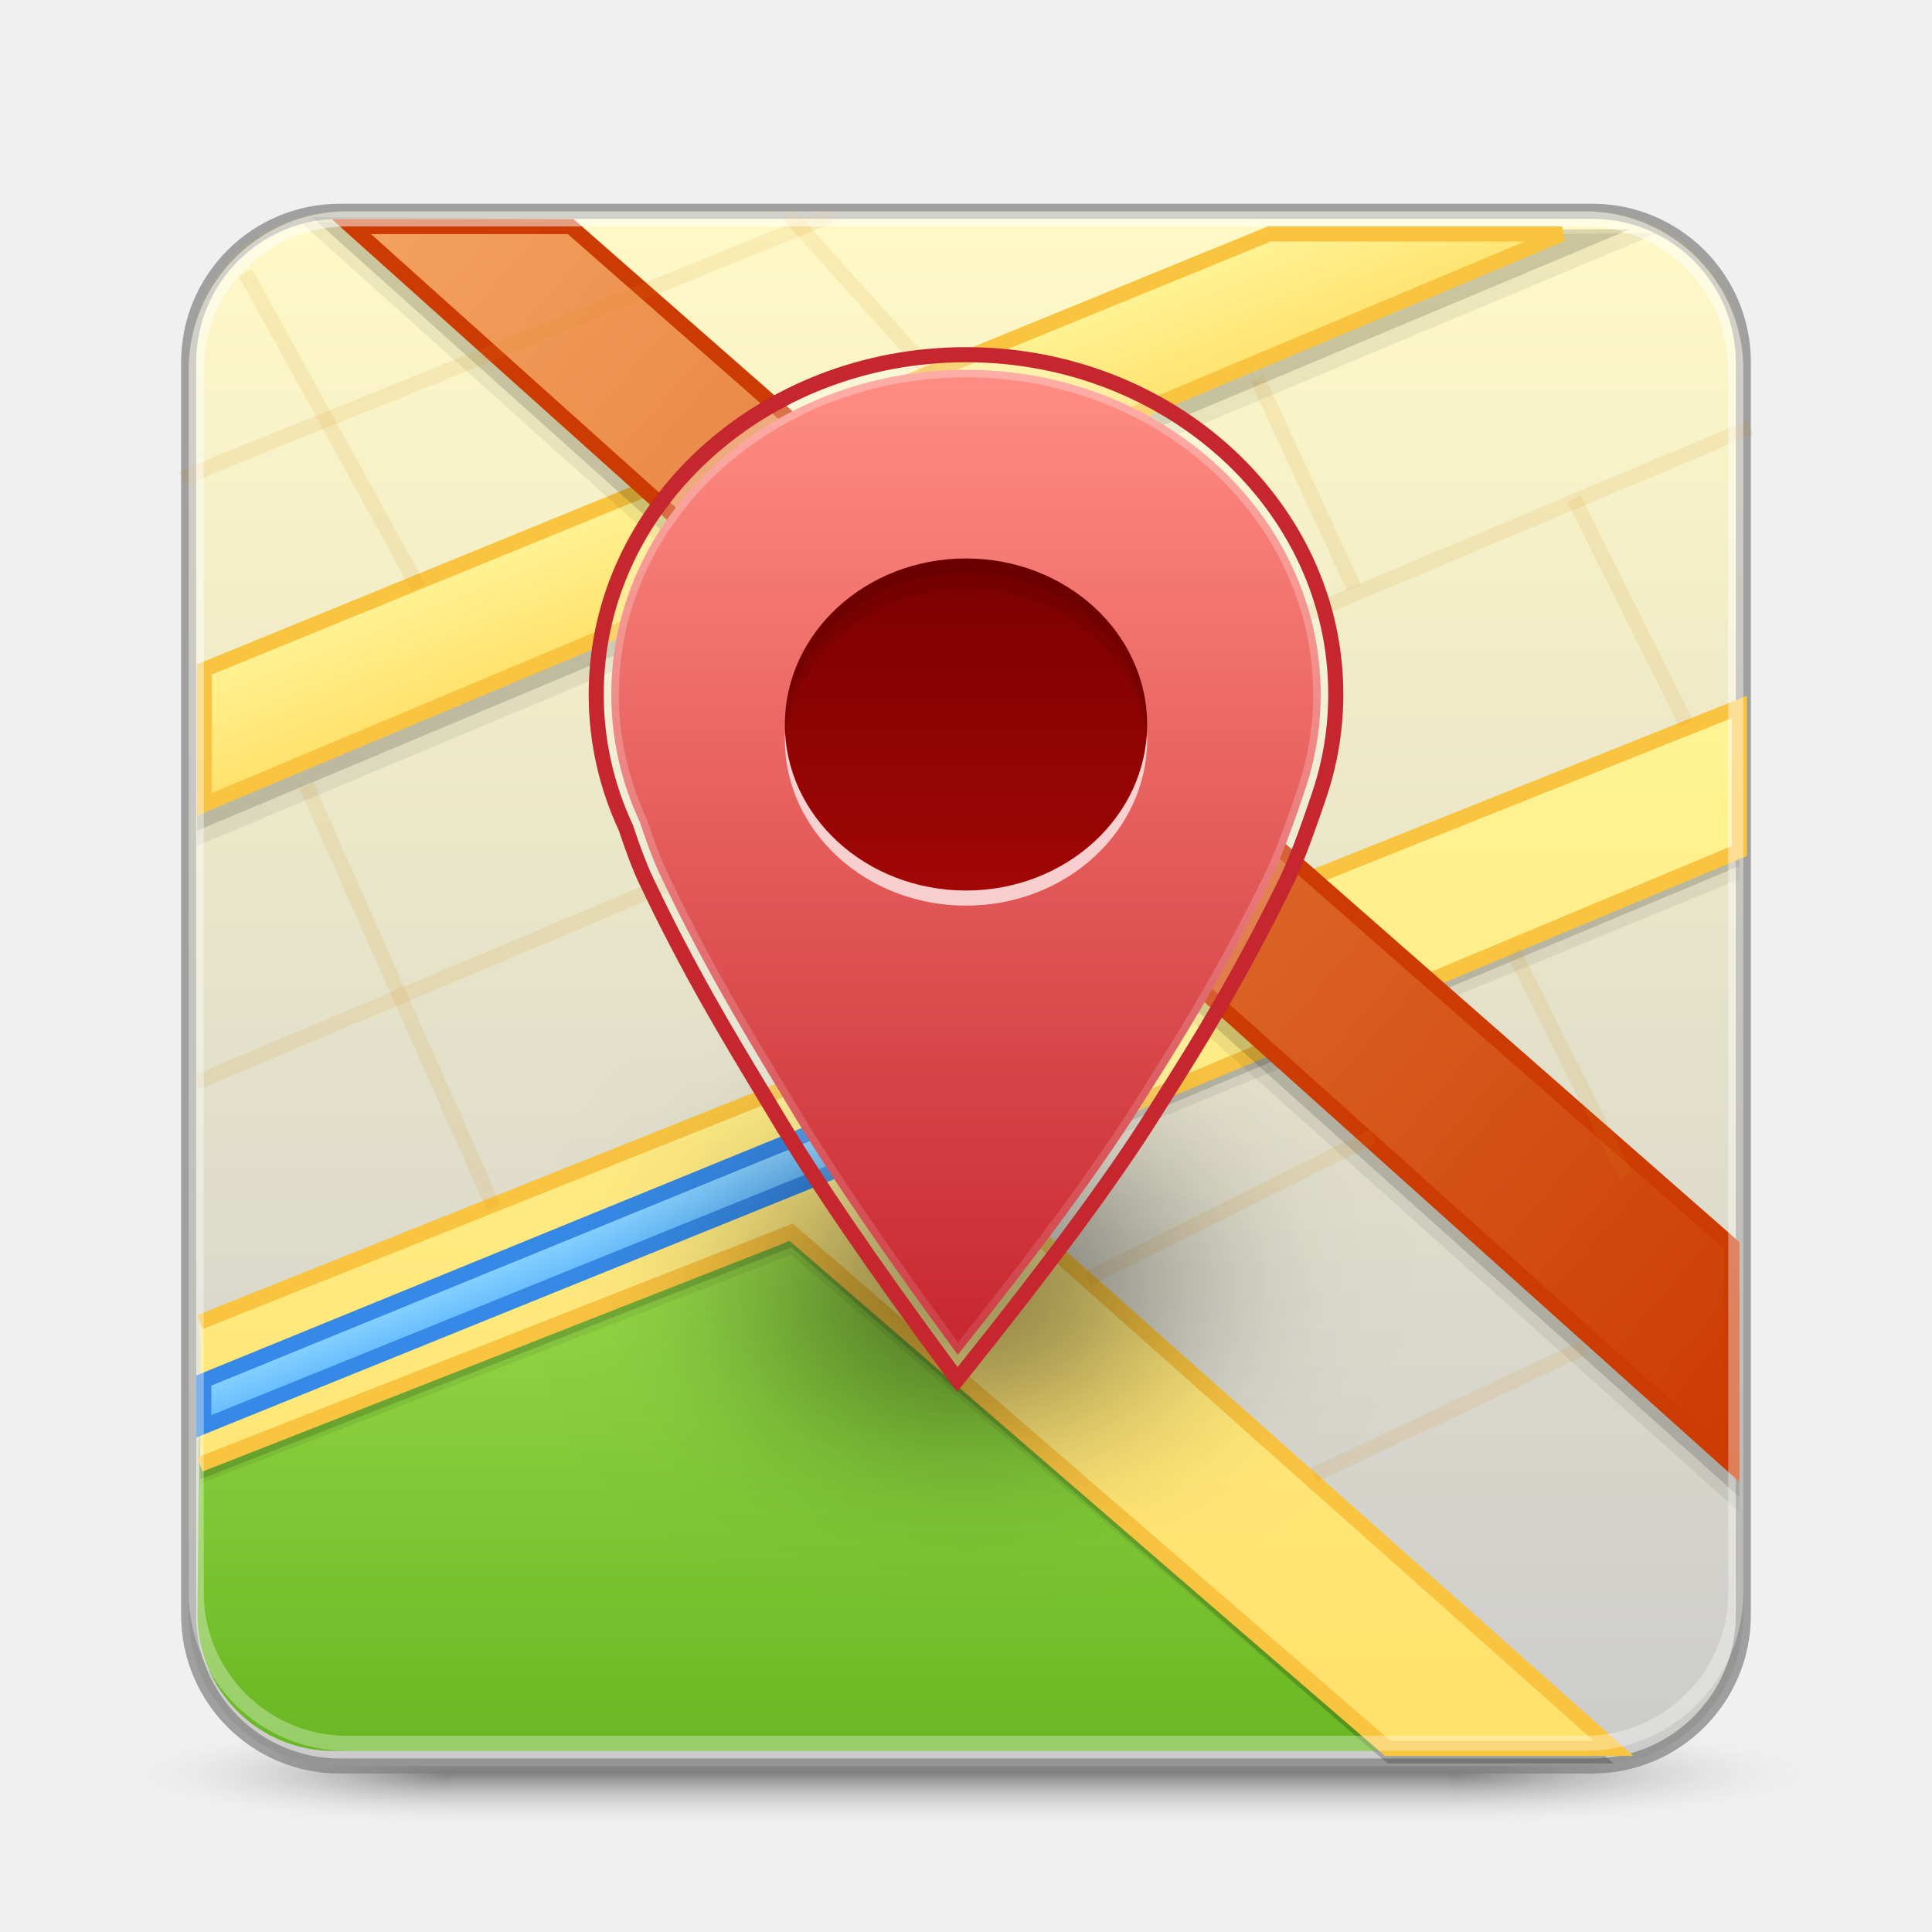
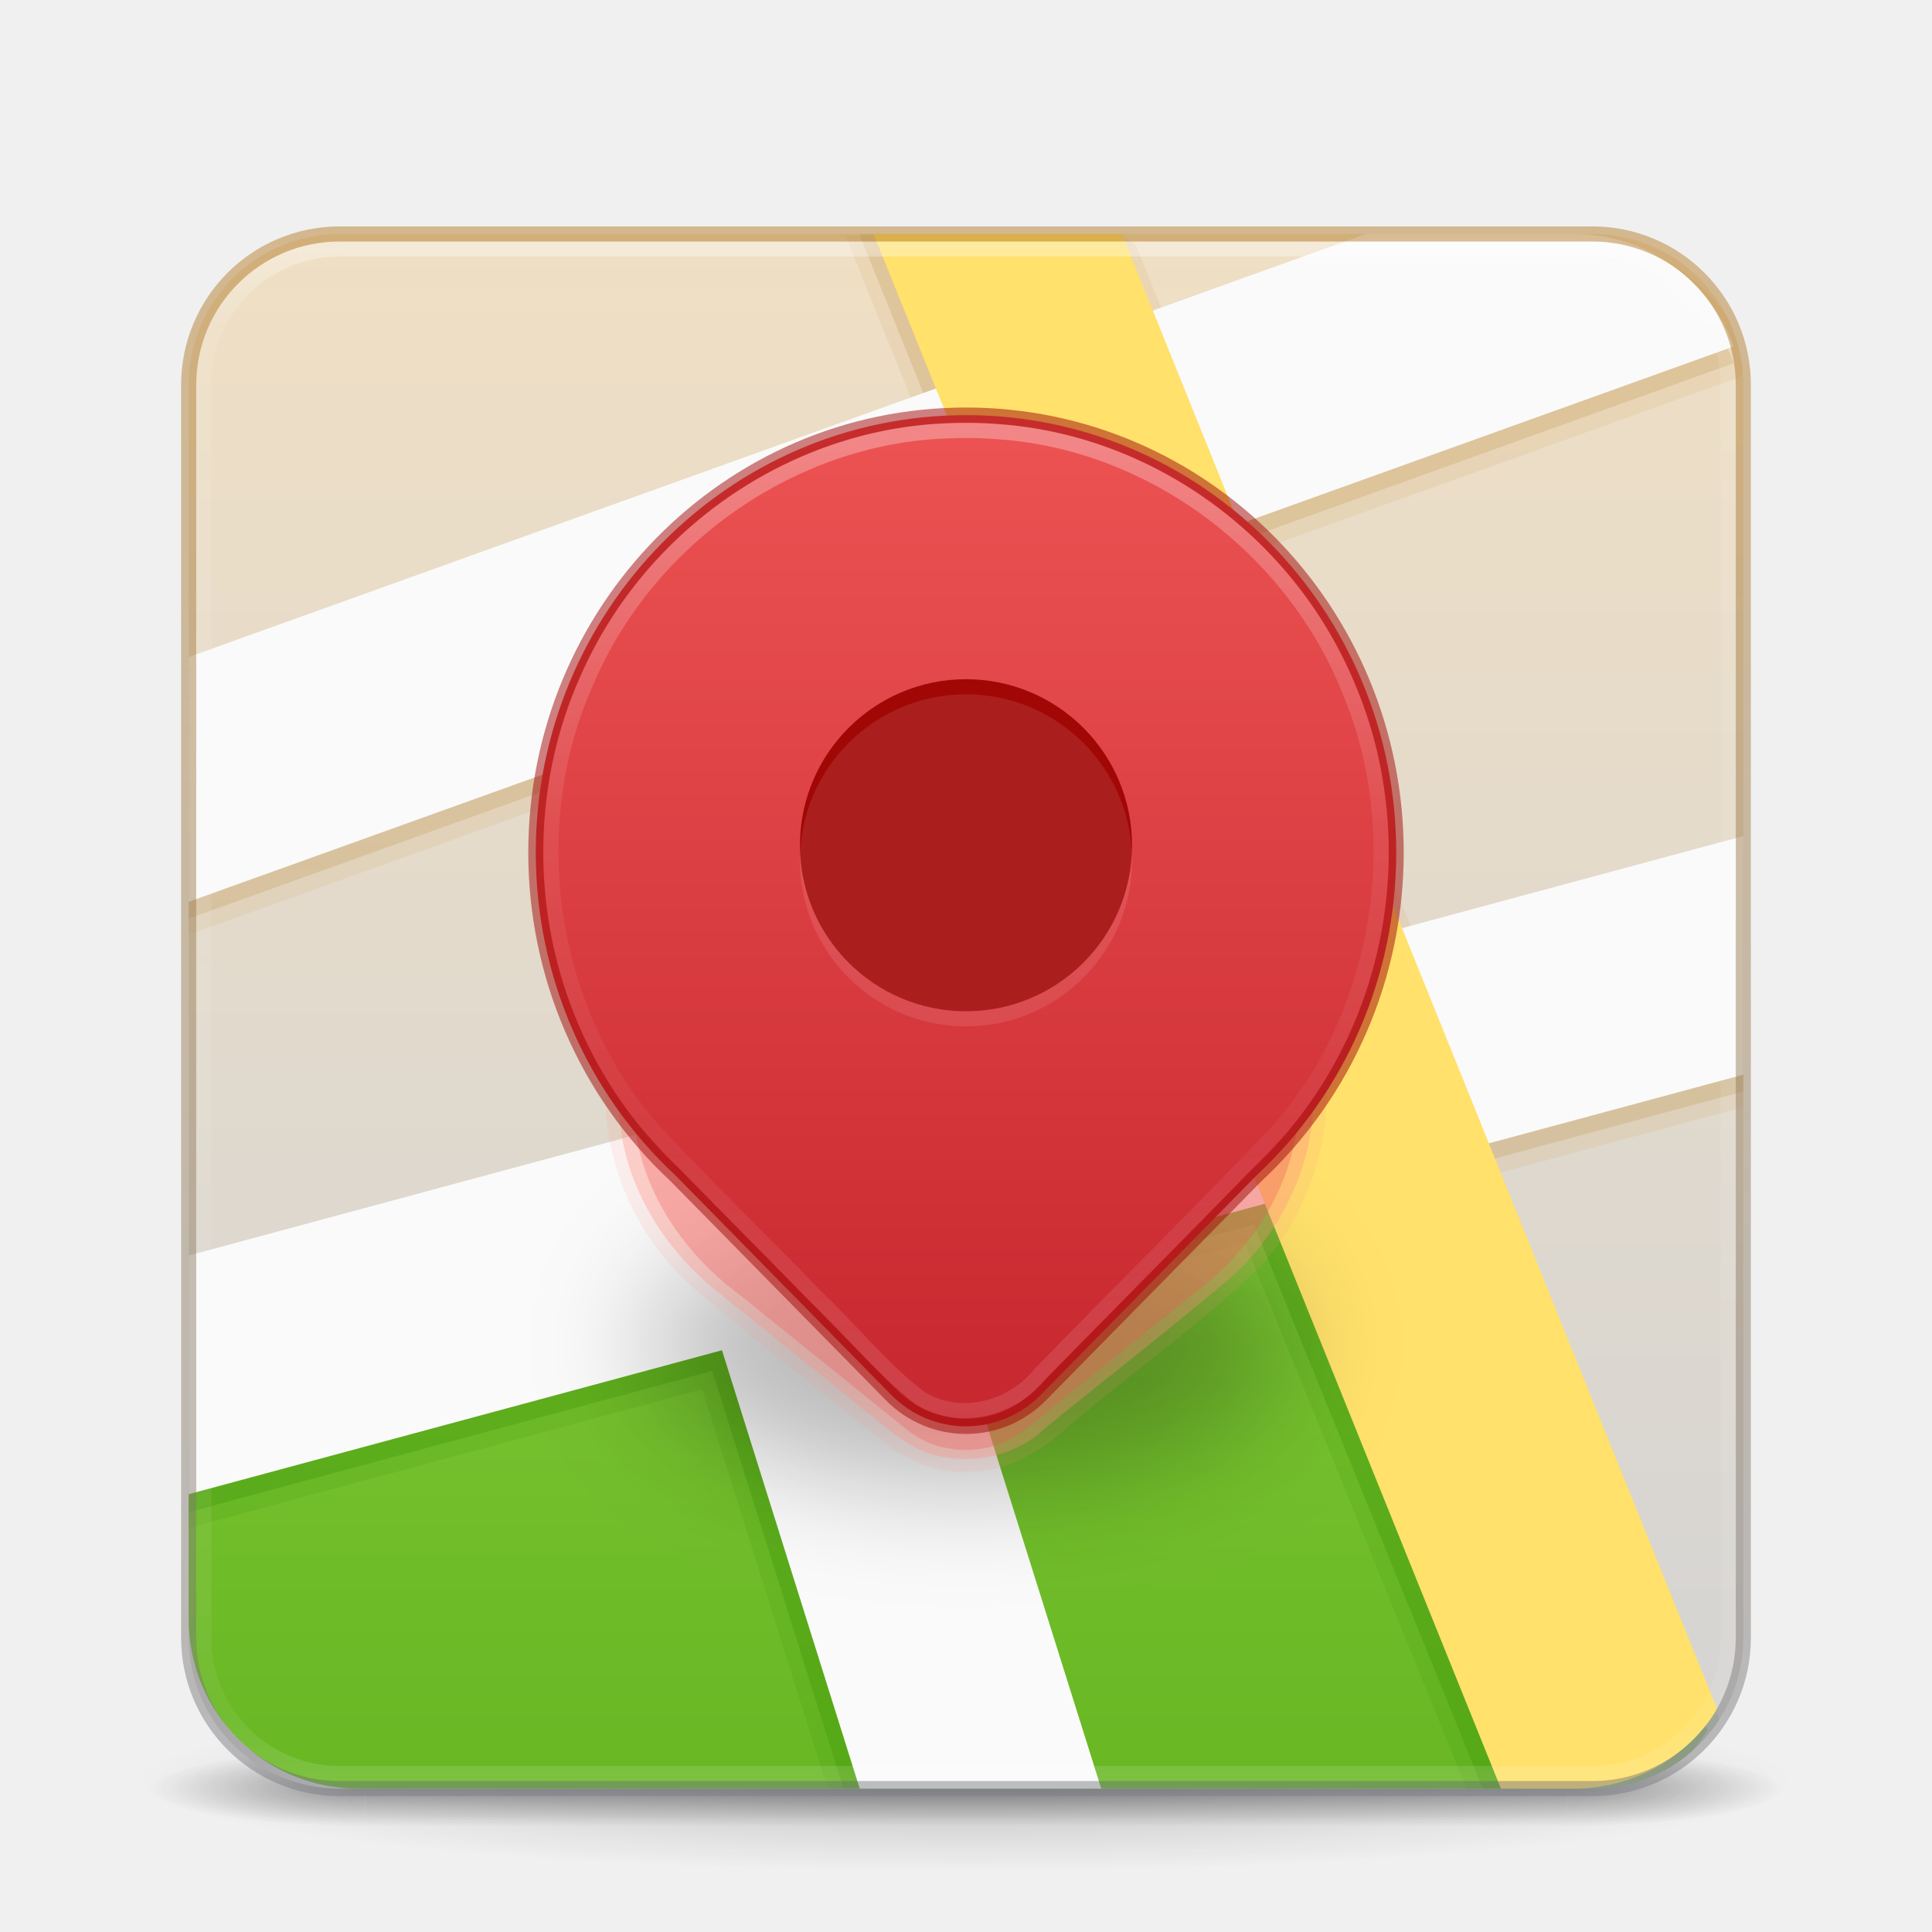
- <svg xmlns="http://www.w3.org/2000/svg" width="128px" height="128px" viewBox="0 0 128 128" version="1.1">
-   <defs>
-     <radialGradient cx="100%" cy="50%" fx="100%" fy="50%" r="300%" gradientTransform="translate(1,0.5),scale(0.333333,1),rotate(180),scale(1,0.160986),translate(-1,-0.5)" id="radialGradient-1">
-       <stop stop-color="#FFFFFF" stop-opacity="0" offset="0%" />
-       <stop stop-color="#333333" offset="0.024%" />
-       <stop stop-color="#D8D8D8" stop-opacity="0" offset="100%" />
+ <svg xmlns="http://www.w3.org/2000/svg" xmlns:xlink="http://www.w3.org/1999/xlink" id="svg4379" height="128" width="128" version="1.1">
+   <defs id="defs4381">
+     <linearGradient gradientTransform="matrix(2.72973,0,0,2.72973,-1.513512,1.486514)" gradientUnits="userSpaceOnUse" xlink:href="#linearGradient3924-776" id="linearGradient3159" y2="43" x2="24" y1="5" x1="24" />
+     <linearGradient id="linearGradient3924-776">
+       <stop offset="0" style="stop-color:#ffffff;stop-opacity:1" id="stop3124" />
+       <stop offset="0.063" style="stop-color:#ffffff;stop-opacity:0.235" id="stop3126" />
+       <stop offset="0.951" style="stop-color:#ffffff;stop-opacity:0.157" id="stop3128" />
+       <stop offset="1" style="stop-color:#ffffff;stop-opacity:0.392" id="stop3130" />
+     </linearGradient>
+     <radialGradient gradientTransform="matrix(2.003784,0,0,1.4,27.98813,-17.4)" gradientUnits="userSpaceOnUse" xlink:href="#linearGradient3688-166-749-5" id="radialGradient2455-1" fy="43.5" fx="4.993" r="2.5" cy="43.5" cx="4.993" />
+     <linearGradient id="linearGradient3688-166-749-5">
+       <stop offset="0" style="stop-color:#181818;stop-opacity:1" id="stop2883-0" />
+       <stop offset="1" style="stop-color:#181818;stop-opacity:0" id="stop2885-5" />
+     </linearGradient>
+     <radialGradient gradientTransform="matrix(2.003784,0,0,1.4,-20.01187,-104.4)" gradientUnits="userSpaceOnUse" xlink:href="#linearGradient3688-464-309-8" id="radialGradient2457-5" fy="43.5" fx="4.993" r="2.5" cy="43.5" cx="4.993" />
+     <linearGradient id="linearGradient3688-464-309-8">
+       <stop offset="0" style="stop-color:#181818;stop-opacity:1" id="stop2889-9" />
+       <stop offset="1" style="stop-color:#181818;stop-opacity:0" id="stop2891-4" />
+     </linearGradient>
+     <linearGradient gradientUnits="userSpaceOnUse" xlink:href="#linearGradient3702-501-757-0" id="linearGradient2459-7" y2="39.999" x2="25.058" y1="47.028" x1="25.058" />
+     <linearGradient id="linearGradient3702-501-757-0">
+       <stop offset="0" style="stop-color:#181818;stop-opacity:0" id="stop2895-0" />
+       <stop offset="0.5" style="stop-color:#181818;stop-opacity:1" id="stop2897-2" />
+       <stop offset="1" style="stop-color:#181818;stop-opacity:0" id="stop2899-6" />
+     </linearGradient>
+     <linearGradient id="linearGradient3811">
+       <stop offset="0" style="stop-color:#000000;stop-opacity:1" id="stop3813" />
+       <stop offset="1" style="stop-color:#000000;stop-opacity:0" id="stop3815" />
+     </linearGradient>
+     <radialGradient gradientTransform="matrix(1.556392,0,0,0.1697883,70.27036,102.1303)" gradientUnits="userSpaceOnUse" xlink:href="#linearGradient3811" id="radialGradient4377" fy="93.468" fx="-4.029" r="35.338" cy="93.468" cx="-4.029" />
+     <linearGradient xlink:href="#linearGradient51" id="linearGradient882" x1="62.872" y1="15.907" x2="62.872" y2="118.427" gradientUnits="userSpaceOnUse" />
+     <linearGradient id="linearGradient51">
+       <stop id="stop50" style="stop-color:#efdfc4;stop-opacity:1" offset="0" />
+       <stop id="stop51" style="stop-color:#d4d4d4;stop-opacity:1" offset="1" />
+     </linearGradient>
+     <linearGradient xlink:href="#linearGradient64" id="linearGradient65" x1="25.15" y1="5.03" x2="25.15" y2="59.232" gradientUnits="userSpaceOnUse" gradientTransform="matrix(1.872727,0,0,1.872727,4.07272,7.072727)" />
+     <linearGradient id="linearGradient64">
+       <stop style="stop-color:#9bdb4d;stop-opacity:1" offset="0" id="stop64" />
+       <stop style="stop-color:#68b723;stop-opacity:1" offset="1" id="stop65" />
+     </linearGradient>
+     <radialGradient cx="9.692" cy="41.272" fx="9.692" fy="41.272" r="29.069" gradientTransform="matrix(1.289676,0,0,0.7753883,173.5,12.86722)" id="radialGradient-9-0-5-6" gradientUnits="userSpaceOnUse">
+       <stop stop-color="#000000" offset="0%" id="stop20-9-0-0" />
+       <stop stop-color="#000000" stop-opacity="0" offset="100%" id="stop21-3-3-4" />
    </radialGradient>
-     <radialGradient cx="100%" cy="50%" fx="100%" fy="50%" r="342.857%" gradientTransform="translate(1,0.5),scale(0.291667,1),rotate(180),scale(1,0.141368),translate(-1,-0.5)" id="radialGradient-2">
-       <stop stop-color="#FFFFFF" stop-opacity="0" offset="0%" />
-       <stop stop-color="#333333" offset="0.024%" />
-       <stop stop-color="#D8D8D8" stop-opacity="0" offset="100%" />
-     </radialGradient>
-     <linearGradient x1="50%" y1="0%" x2="50%" y2="99.336%" id="linearGradient-3">
-       <stop stop-color="#FFFFFF" stop-opacity="0" offset="0%" />
-       <stop stop-color="#333333" offset="49.208%" />
-       <stop stop-color="#D8D8D8" stop-opacity="0" offset="100%" />
+     <filter x="-0.209" y="-0.48" width="1.417" height="1.96" filterUnits="objectBoundingBox" id="filter-10-6-6-8">
+       <feGaussianBlur stdDeviation="2" in="SourceGraphic" id="feGaussianBlur21-0-1-8" />
+     </filter>
+     <linearGradient id="linearGradient31">
+       <stop style="stop-color:#b6802e;stop-opacity:1" offset="0" id="stop31" />
+       <stop style="stop-color:#7e8087;stop-opacity:1" offset="1" id="stop32" />
    </linearGradient>
-     <linearGradient x1="48.904%" y1="0.395%" x2="48.904%" y2="99.929%" id="linearGradient-4">
-       <stop stop-color="#FFF9C7" offset="0%" />
-       <stop stop-color="#CCCCCC" offset="100%" />
+     <linearGradient xlink:href="#linearGradient67" id="linearGradient68" x1="31.998" y1="12.058" x2="31.998" y2="49.641" gradientUnits="userSpaceOnUse" />
+     <linearGradient id="linearGradient67">
+       <stop style="stop-color:#ed5353;stop-opacity:1" offset="0" id="stop67" />
+       <stop style="stop-color:#c6262e;stop-opacity:1" offset="1" id="stop68" />
    </linearGradient>
-     <linearGradient x1="50%" y1="0%" x2="50%" y2="100%" id="linearGradient-5">
-       <stop stop-color="#9BDB4D" offset="0%" />
-       <stop stop-color="#68B723" offset="100%" />
+     <linearGradient id="linearGradient72">
+       <stop id="stop69" style="stop-color:#ffffff;stop-opacity:1" offset="0" />
+       <stop id="stop70" style="stop-color:#ffffff;stop-opacity:0.235" offset="0.407" />
+       <stop id="stop71" style="stop-color:#ffffff;stop-opacity:0.157" offset="0.727" />
+       <stop id="stop72" style="stop-color:#ffffff;stop-opacity:0.392" offset="1" />
    </linearGradient>
-     <linearGradient x1="50%" y1="0%" x2="50%" y2="100%" id="linearGradient-6">
-       <stop stop-color="#FFF394" offset="0%" />
-       <stop stop-color="#FFE16B" offset="100%" />
-     </linearGradient>
-     <linearGradient x1="50%" y1="0%" x2="50%" y2="100%" id="linearGradient-7">
-       <stop stop-color="#FFF394" offset="0%" />
-       <stop stop-color="#FFE16B" offset="100%" />
-     </linearGradient>
-     <linearGradient x1="50%" y1="0%" x2="50%" y2="100%" id="linearGradient-8">
-       <stop stop-color="#8CD5FF" offset="0%" />
-       <stop stop-color="#64BAFF" offset="100%" />
-     </linearGradient>
-     <linearGradient x1="-30.948%" y1="50%" x2="100%" y2="50%" id="linearGradient-9">
-       <stop stop-color="#FFC27D" offset="0%" />
-       <stop stop-color="#CC3B02" offset="100%" />
-     </linearGradient>
-     <radialGradient cx="50%" cy="50.009%" fx="50%" fy="50.009%" r="105%" gradientTransform="translate(0.5,0.500085),scale(0.47619,1),translate(-0.5,-0.500085)" id="radialGradient-10">
-       <stop stop-color="#000000" offset="0%" />
-       <stop stop-color="#000000" stop-opacity="0" offset="100%" />
-     </radialGradient>
-     <filter x="-35.7%" y="-75.0%" width="171.4%" height="250.0%" filterUnits="objectBoundingBox" id="filter-11">
-       <feGaussianBlur stdDeviation="5" in="SourceGraphic" />
-     </filter>
-     <linearGradient x1="50%" y1="0%" x2="50%" y2="100%" id="linearGradient-12">
-       <stop stop-color="#FF8C82" offset="1.743%" />
-       <stop stop-color="#C6262E" offset="100%" />
-     </linearGradient>
-     <linearGradient x1="50%" y1="0%" x2="50%" y2="100%" id="linearGradient-13">
-       <stop stop-color="#FAFAFA" stop-opacity="0.297" offset="0%" />
-       <stop stop-color="#FFFFFF" stop-opacity="0.104" offset="100%" />
-     </linearGradient>
-     <linearGradient x1="50%" y1="100%" x2="50%" y2="9.76491615e-14%" id="linearGradient-14">
-       <stop stop-color="#A10705" offset="0%" />
-       <stop stop-color="#7A0000" offset="100%" />
-     </linearGradient>
-     <linearGradient x1="50%" y1="0%" x2="50%" y2="100%" id="linearGradient-15">
-       <stop stop-color="#FFFFFF" stop-opacity="0.505" offset="0%" />
-       <stop stop-color="#FFFFFF" stop-opacity="0.314" offset="100%" />
-     </linearGradient>
+     <linearGradient xlink:href="#linearGradient31" id="linearGradient32" x1="-65.752" y1="15.614" x2="-65.752" y2="118.923" gradientUnits="userSpaceOnUse" gradientTransform="translate(154)" />
+     <linearGradient xlink:href="#linearGradient72" id="linearGradient69" gradientUnits="userSpaceOnUse" gradientTransform="matrix(2.682555,0,0,2.689767,-102.3813,-1.299829)" x1="62.343" y1="11.325" x2="62.343" y2="34.831" />
  </defs>
-   <g id="128" stroke="none" stroke-width="1" fill="none" fill-rule="evenodd">
-     <g id="Base-Square" transform="translate(9, 14)">
-       <g id="Base-Shadow" transform="translate(0, 100)" opacity="0.6">
-         <rect id="Base-Left-Shadow" fill="url(#radialGradient-1)" x="0" y="0" width="21" height="7" />
-         <rect id="Base-Right-Shadow" fill="url(#radialGradient-2)" transform="translate(99, 3.5) rotate(180) translate(-99, -3.5) " x="87" y="0" width="24" height="7" />
-         <rect id="Base-Middle-Shadow" fill="url(#linearGradient-3)" x="21" y="0" width="66" height="7" />
-       </g>
-       <rect id="Base-Square-Fill" fill="url(#linearGradient-4)" fill-rule="nonzero" x="3.5" y="0" width="103" height="103" rx="10" />
-       <rect id="Base-Square-Border" stroke="#7D7D7D" opacity="0.695" stroke-linecap="round" stroke-linejoin="round" x="3.5" y="0" width="103" height="103" rx="10" />
+   <path d="M 119,118 A 55,6 0 0 1 9,118 55,6 0 1 1 119,118 Z" id="path3041" style="color:#000000;display:inline;overflow:visible;visibility:visible;opacity:0.2;fill:url(#radialGradient4377);fill-opacity:1;fill-rule:nonzero;stroke:none;stroke-width:1;marker:none;enable-background:accumulate" />
+   <g transform="matrix(2.699999,0,0,0.5555561,-0.8000019,94.88888)" id="g2036" style="display:inline">
+     <g transform="matrix(1.052632,0,0,1.285713,-1.263158,-13.42854)" id="g3712" style="opacity:0.4">
+       <rect width="5" height="7" x="38" y="40" id="rect2801" style="fill:url(#radialGradient2455-1);fill-opacity:1;stroke:none" />
+       <rect width="5" height="7" x="-10" y="-47" transform="scale(-1,-1)" id="rect3696" style="fill:url(#radialGradient2457-5);fill-opacity:1;stroke:none" />
+       <rect width="28" height="7" x="10" y="40" id="rect3700" style="fill:url(#linearGradient2459-7);fill-opacity:1;stroke:none" />
    </g>
-     <path d="M19.822,87.31 C34.14,83.423 44.774,80.982 51.725,79.987 C59.307,78.902 64.791,81.143 68.178,86.707 C68.576,87.358 69.054,87.956 69.602,88.487 L98,116 L98,116 L22.081,116 C17.111,116 13.081,111.971 13.081,107 C13.081,106.973 13.082,106.946 13.082,106.919 L13.181,95.914 C13.217,91.883 15.931,88.367 19.822,87.31 Z" id="Green-Park" fill="url(#linearGradient-5)" />
-     <g id="Yellow-Path-2" transform="translate(13.24194, 46.83332)">
-       <polyline id="Shadow-2" fill-opacity="0.07" fill="#000000" points="1.28996192e-14 42.168 102 2 102 11.406 50.866 32.485 93.66 70 78.698 70 39.179 36.304 1.68139883e-15 51.464" />
-       <polyline id="Shadow-1" fill-opacity="0.15" fill="#000000" points="1.28996192e-14 41.759 102 1 102 10.544 50.866 31.934 93.66 70 78.698 70 39.179 35.809 1.68139883e-15 51.191" />
-       <path d="M0,40.759 L102,0 L102,9.544 L50.866,30.934 L93.66,69 L78.698,69 L39.179,34.809 L0,50.191" id="Main-Path" stroke="#F9C440" fill="url(#linearGradient-6)" />
-     </g>
-     <g id="Yellow-Path-1" transform="translate(9.436014, 7.36594)">
-       <polygon id="Shadow-2" fill-opacity="0.07" fill="#000000" transform="translate(50.47868, 24.5511) rotate(-22) translate(-50.47868, -24.5511) " points="1.89 20.066 81.75 19.742 102.979 27.976 -2.021 29.36" />
-       <polygon id="Shadow-1" fill-opacity="0.15" fill="#000000" transform="translate(49.5515, 23.9257) rotate(-22) translate(-49.5515, -23.9257) " points="1.889 19.44 80.227 19.117 101.051 27.35 -1.949 28.735" />
-       <path d="M78.453,19.03 L96.44,26.297 L-1.123,27.637 L2.225,19.352 L78.453,19.03 Z" id="Main-Path" stroke="#F9C440" fill="url(#linearGradient-7)" transform="translate(48.52993, 23.33844) rotate(-22) translate(-48.52993, -23.33844) " />
-     </g>
-     <path d="M59.355,80.273 L68.747,83.229 L10.735,83.272 L11.871,80.461 L59.355,80.273 Z" id="Blue-Path" stroke="#3689E6" fill="url(#linearGradient-8)" transform="translate(40.99349, 81.7728) rotate(-22) translate(-40.99349, -81.7728) " />
-     <g id="Orange-Path" transform="translate(18.63912, 6.453371)">
-       <polygon id="Shadow-2" fill-opacity="0.07" fill="#000000" transform="translate(52.39249, 47.03797) rotate(41) translate(-52.39249, -47.03797) " points="0.747 40.802 105.741 41.28 116.392 53.274 -11.608 51.314" />
-       <polygon id="Shadow-1" fill-opacity="0.15" fill="#000000" transform="translate(52.76985, 46.366) rotate(41) translate(-52.76985, -46.366) " points="1.527 40.13 105.702 40.608 116.27 52.602 -10.73 50.642" />
-       <path d="M3.049,40.192 L105.406,40.668 L114.948,51.645 L-7.916,49.724 L3.049,40.192 Z" id="Main-Path" stroke="#CC3B02" fill="url(#linearGradient-9)" transform="translate(53.41525, 45.92704) rotate(41) translate(-53.41525, -45.92704) " />
-     </g>
-     <g id="Background-Lines" transform="translate(11.95749, 14)" stroke="#D48E15" stroke-linecap="square" stroke-opacity="0.118">
-       <line x1="1.543" y1="57.5" x2="103.543" y2="14.5" id="Line" />
-       <line x1="0.902" y1="46.327" x2="28.074" y2="57.931" id="Line" transform="translate(14.67922, 52.13349) rotate(42.91283) translate(-14.67922, -52.13349) " />
-       <line x1="88.779" y1="23.799" x2="103.438" y2="29.286" id="Line" transform="translate(96.12949, 26.43729) rotate(42.91283) translate(-96.12949, -26.43729) " />
-       <line x1="84.779" y1="53.799" x2="99.438" y2="59.286" id="Line" transform="translate(92.12949, 56.43729) rotate(42.91283) translate(-92.12949, -56.43729) " />
-       <line x1="42.543" y1="0.5" x2="0.543" y2="17.5" id="Line" />
-       <line x1="49.543" y1="10.5" x2="40.543" y2="0.5" id="Line" />
-       <line x1="15.543" y1="24.5" x2="4.543" y2="4.5" id="Line" />
-       <line x1="87.527" y1="70.607" x2="80.524" y2="88.041" id="Line" transform="translate(83.81001, 79.43367) rotate(42.91283) translate(-83.81001, -79.43367) " />
-       <line x1="72.919" y1="56.327" x2="65.864" y2="75.175" id="Line" transform="translate(69.15045, 66.06748) rotate(42.91283) translate(-69.15045, -66.06748) " />
-       <line x1="67.913" y1="15.458" x2="81.159" y2="20.894" id="Line" transform="translate(74.7633, 18.09685) rotate(42.91283) translate(-74.7633, -18.09685) " />
-     </g>
-     <g id="Pin" transform="translate(40, 24)">
-       <ellipse id="Shadow" fill="url(#radialGradient-10)" fill-rule="nonzero" opacity="0.581" filter="url(#filter-11)" cx="24" cy="61" rx="21" ry="10" />
-       <path d="M24,0.5 C30.495,0.5 36.376,2.91 40.633,6.812 C44.873,10.699 47.5,16.068 47.5,22 C47.5,24.158 47.152,26.242 46.506,28.205 C45.604,30.901 44.889,32.79 44.363,33.869 C41.149,40.464 38.262,45.029 36.181,48.32 C35.949,48.687 35.727,49.038 35.515,49.375 C32.999,53.379 28.979,58.839 23.456,65.754 C18.553,59.103 14.83,53.647 12.29,49.385 C11.971,48.849 11.624,48.274 11.253,47.661 C9.213,44.287 6.455,39.727 3.691,33.875 C3.317,33.083 2.888,31.957 2.403,30.495 C1.17,27.85 0.5,24.997 0.5,22 C0.5,16.068 3.127,10.699 7.367,6.812 C11.624,2.91 17.505,0.5 24,0.5 Z" id="Pin-Shape" stroke="url(#linearGradient-13)" fill="url(#linearGradient-12)" />
-       <path d="M24,-0.5 C30.76,-0.5 36.879,2.015 41.308,6.075 C45.754,10.151 48.5,15.782 48.5,22 C48.5,24.267 48.135,26.456 47.455,28.522 C46.533,31.277 45.799,33.205 45.262,34.308 C42.026,40.946 39.121,45.541 37.026,48.855 C36.795,49.221 36.573,49.571 36.362,49.907 C33.771,54.031 29.594,59.692 23.832,66.889 C23.696,67.059 23.56,67.228 23.425,67.395 C23.297,67.222 23.169,67.048 23.04,66.874 C17.92,59.951 14.051,54.292 11.431,49.897 C11.113,49.362 10.767,48.79 10.397,48.178 C8.344,44.782 5.569,40.192 2.787,34.302 C2.403,33.489 1.96,32.334 1.462,30.836 C0.198,28.122 -0.5,25.136 -0.5,22 C-0.5,15.782 2.246,10.151 6.692,6.075 C11.121,2.015 17.24,-0.5 24,-0.5 Z" id="Pin-Shape" stroke="#C6262E" />
-       <ellipse id="Pin-Oval-Inset-Highlight" fill-opacity="0.708" fill="#FFFFFF" cx="24" cy="25" rx="12" ry="11" />
-       <ellipse id="Pin-Oval" fill="url(#linearGradient-14)" cx="24" cy="24" rx="12" ry="11" />
-       <path d="M24,13 C30.627,13 36,17.925 36,24 C36,24.167 35.996,24.334 35.988,24.5 C35.702,18.657 30.444,14 24,14 C17.555,14 12.297,18.657 12.012,24.5 C12.004,24.335 12,24.168 12,24 C12,17.925 17.373,13 24,13 Z" id="Pin-Oval-Inset-2" fill-opacity="0.14" fill="#000000" />
-       <path d="M24,14 C30.627,14 36,18.925 36,25 C36,25.167 35.996,25.334 35.988,25.5 C35.702,19.657 30.444,15 24,15 C17.555,15 12.297,19.657 12.012,25.5 C12.004,25.335 12,25.168 12,25 C12,18.925 17.373,14 24,14 Z" id="Pin-Oval-Inset-1" fill-opacity="0.07" fill="#000000" />
-     </g>
-     <rect id="Base-Edge-Highlight" stroke="url(#linearGradient-15)" fill-rule="nonzero" x="13" y="14.5" width="102" height="101" rx="10" />
  </g>
+   <rect width="103" height="103" rx="10" ry="10" x="12.5" y="15.5" id="rect5505-21-3" style="color:#000000;display:inline;overflow:visible;visibility:visible;fill:url(#linearGradient882);fill-opacity:1;fill-rule:nonzero;stroke:none;stroke-width:1;marker:none;enable-background:accumulate" />
+   <path id="path63-6-7-2" style="font-variation-settings:normal;baseline-shift:baseline;display:inline;overflow:visible;opacity:0.15;vector-effect:none;fill:#cfa25e;fill-opacity:1;stroke-width:1;stroke-linecap:round;stroke-linejoin:round;stroke-miterlimit:4;stroke-dasharray:none;stroke-dashoffset:0;stroke-opacity:1;-inkscape-stroke:none;enable-background:accumulate;stop-color:#000000;stop-opacity:1" d="M 73.867 15.58 C 73.791 15.583 73.713 15.593 73.631 15.613 L 56.014 15.613 L 60.457 26.635 L 12.5 43.586 L 12.5 61.799 C 12.606 61.811 12.719 61.812 12.838 61.801 L 67.15 42.279 L 77.121 66.984 C 77.702 67.207 78.248 67.794 78.889 67.418 L 92.293 63.801 L 97.713 77.236 C 98.294 77.459 98.84 78.045 99.48 77.67 C 104.821 76.229 110.16 74.788 115.5 73.348 L 115.5 55.559 C 115.388 55.546 115.27 55.548 115.145 55.564 L 93.484 61.41 L 83.408 36.436 L 115.191 25.012 C 115.295 24.936 115.39 24.852 115.473 24.762 C 115.378 23.45 115.033 22.209 114.484 21.088 C 112.307 17.816 108.504 15.648 104.543 15.619 C 99.829 15.618 95.11 15.595 90.398 15.631 C 87.223 16.668 84.093 17.881 80.936 18.986 L 76.945 20.42 L 75.258 16.238 C 74.819 15.938 74.403 15.561 73.867 15.58 z " />
+   <path id="path63-6-7" style="font-variation-settings:normal;baseline-shift:baseline;display:inline;overflow:visible;opacity:0.2;vector-effect:none;fill:#b6802e;fill-opacity:1;stroke-width:1;stroke-linecap:round;stroke-linejoin:round;stroke-miterlimit:4;stroke-dasharray:none;stroke-dashoffset:0;stroke-opacity:1;-inkscape-stroke:none;enable-background:accumulate;stop-color:#000000;stop-opacity:1" d="M 56.928 15.5 L 61.494 26.854 L 12.5 44.646 L 12.5 60.859 L 67.719 41.012 L 78.049 66.609 L 92.889 62.605 L 82.092 35.846 L 114.854 24.07 C 113.308 19.716 109.161 16.613 104.264 16.613 L 90.496 16.613 L 76.377 21.688 L 58.549 15.5 L 56.928 15.5 z M 92.889 62.605 L 98.641 76.861 L 115.5 72.312 L 115.5 56.504 L 92.889 62.605 z " />
+   <path id="path64" style="font-variation-settings:normal;vector-effect:none;fill:url(#linearGradient65);fill-opacity:1;stroke:none;stroke-width:1;stroke-linecap:butt;stroke-linejoin:miter;stroke-miterlimit:4;stroke-dasharray:none;stroke-dashoffset:0;stroke-opacity:0.5;-inkscape-stroke:none;marker:none" d="M 86.568,75.903 12.5,95.797 v 11.467 c 0,6.225 5.011,11.236 11.236,11.236 h 76.961 z" />
+   <path id="path3-5" style="baseline-shift:baseline;display:inline;overflow:visible;vector-effect:none;fill:#3a9104;stroke-width:1;stroke-linecap:round;stroke-linejoin:round;enable-background:accumulate;stop-color:#000000;font-variation-settings:normal;opacity:0.15;fill-opacity:1;stroke-miterlimit:4;stroke-dasharray:none;stroke-dashoffset:0;stroke-opacity:1;-inkscape-stroke:none;stop-opacity:1" d="M 77.029 65.934 C 76.879 65.928 76.725 65.961 76.564 66.055 L 12.5 83.34 L 12.5 101.223 L 46.523 92.041 C 49.295 100.861 52.066 109.68 54.838 118.5 L 72.934 118.5 C 69.689 108.18 66.444 97.859 63.199 87.539 L 82.482 82.336 L 97.162 118.5 L 105.5 118.5 C 109.047 118.5 112.151 116.671 113.926 113.902 C 113.763 113.394 113.474 112.903 113.312 112.395 C 108.516 100.51 103.72 88.625 98.924 76.74 C 98.415 76.344 97.9 75.967 97.221 76.096 L 82.066 75.738 L 78.332 66.488 C 77.896 66.321 77.48 65.951 77.029 65.934 z " />
+   <path id="path3" style="baseline-shift:baseline;display:inline;overflow:visible;vector-effect:none;fill:#3a9104;stroke-width:1;stroke-linecap:round;stroke-linejoin:round;enable-background:accumulate;stop-color:#000000;font-variation-settings:normal;opacity:0.3;fill-opacity:1;stroke-miterlimit:4;stroke-dasharray:none;stroke-dashoffset:0;stroke-opacity:1;-inkscape-stroke:none;stop-opacity:1" d="M 77.404 66.863 L 12.5 84.375 L 12.5 100.188 L 47.189 90.826 L 55.885 118.5 L 71.887 118.5 L 61.934 86.846 L 83.076 81.141 L 98.24 118.5 L 105.5 118.5 C 108.017 118.5 110.312 117.579 112.066 116.055 C 112.458 115.609 112.815 115.13 113.133 114.625 L 97.996 77.115 L 81.385 76.723 L 77.404 66.863 z " />
+   <path id="path63-6" style="baseline-shift:baseline;display:inline;overflow:visible;vector-effect:none;fill:#fafafa;stroke-width:1;stroke-linecap:round;stroke-linejoin:round;enable-background:accumulate;stop-color:#000000" d="M 90.496,15.5 12.5,43.532 V 59.747 L 114.853,22.958 C 113.307,18.603 109.161,15.5 104.264,15.5 Z M 115.5,55.391 12.5,83.182 V 98.994 L 47.833,89.458 56.959,118.5 H 72.961 L 62.577,85.479 115.5,71.199 Z" />
+   <path id="path58-3" style="baseline-shift:baseline;display:inline;overflow:visible;vector-effect:none;fill:#ffe16b;stroke-width:1;stroke-linecap:round;stroke-linejoin:round;enable-background:accumulate;stop-color:#000000" d="m 57.873,15.5 41.566,103 h 4.824 c 4.017,0 7.528,-2.088 9.514,-5.241 L 74.329,15.5 Z" />
+   <ellipse id="Shadow-6-7" fill="url(#radialGradient-9)" fill-rule="nonzero" opacity="0.581" filter="url(#filter-10)" cx="186" cy="44.867" rx="11.5" ry="5" style="opacity:0.3;fill:url(#radialGradient-9-0-5-6);stroke-width:0.534;filter:url(#filter-10-6-6-8)" transform="matrix(1.872727,0,0,1.872727,-284.3273,5.072727)" />
+   <path id="rect52-9-8-3-0" style="font-variation-settings:normal;opacity:0.126;vector-effect:none;fill:#ff8c82;fill-opacity:1;stroke:none;stroke-width:1;stroke-linecap:round;stroke-linejoin:round;stroke-miterlimit:4;stroke-dasharray:none;stroke-dashoffset:0;stroke-opacity:0.5;-inkscape-stroke:none" d="m 63.533,53.479 c -3.467,0.044 -7.188,0.756 -10.48,2.149 -5.624,2.317 -10.557,6.774 -12.295,12.548 -1.924,6.33 0.583,13.575 5.865,17.706 3.912,3.326 8.002,6.449 11.973,9.708 1.608,1.229 3.611,2.067 5.696,1.913 2.61,-0.041 4.927,-1.485 6.719,-3.211 4.157,-3.445 8.574,-6.616 12.456,-10.357 4.476,-4.904 5.855,-12.468 2.716,-18.363 C 84.738,62.617 82.256,59.938 79.4,58.025 74.801,54.926 69.127,53.372 63.533,53.479 Z" />
+   <path id="rect52-9-8-3" style="font-variation-settings:normal;opacity:0.334;vector-effect:none;fill:#ff8c82;fill-opacity:1;stroke:none;stroke-width:1;stroke-linecap:round;stroke-linejoin:round;stroke-miterlimit:4;stroke-dasharray:none;stroke-dashoffset:0;stroke-opacity:0.5;-inkscape-stroke:none" d="m 62.83,54.344 c -6.812,0.237 -13.688,3.068 -18.043,8.222 -2.767,3.284 -4.244,7.611 -3.71,11.84 0.464,4.342 2.927,8.325 6.366,11.102 3.191,2.587 6.411,5.141 9.591,7.74 1.673,1.25 3.203,2.916 5.394,3.262 2.427,0.475 5.081,-0.2 6.839,-1.914 4.177,-3.388 8.425,-6.687 12.522,-10.164 4.129,-3.886 6.219,-9.852 4.806,-15.317 -1.215,-4.922 -4.929,-8.98 -9.408,-11.464 -2.453,-1.38 -5.154,-2.342 -7.942,-2.856 -1.113,-0.2 -2.49,-0.373 -3.718,-0.429 -0.898,-0.051 -1.799,-0.044 -2.698,-0.022 z" />
+   <path id="rect52-9-8" style="font-variation-settings:normal;opacity:0.3;vector-effect:none;fill:#ed5353;fill-opacity:1;stroke:none;stroke-width:0.807;stroke-linecap:round;stroke-linejoin:round;stroke-miterlimit:4;stroke-dasharray:none;stroke-dashoffset:0;stroke-opacity:0.5;-inkscape-stroke:none" d="M 31.999,12 C 23.163,12 16,19.163 16,27.999 c -8.9e-5,4.491 1.887,8.774 5.2,11.805 l 8.017,8.018 a 3.935,3.935 0.002 0 0 5.565,2.38e-4 L 42.8,39.804 C 46.113,36.773 48,32.49 48,27.999 48,19.162 40.836,11.999 31.999,12 Z" transform="matrix(1.379562,0,0,1.112286,19.85421,41.58905)" />
+   <path id="rect52-9" style="font-variation-settings:normal;vector-effect:none;fill:url(#linearGradient68);fill-opacity:1;stroke:#a10705;stroke-width:0.557;stroke-linecap:round;stroke-linejoin:round;stroke-miterlimit:4;stroke-dasharray:none;stroke-dashoffset:0;stroke-opacity:0.5;-inkscape-stroke:none" d="M 31.999,12 C 23.163,12 16,19.163 16,27.999 c -8.9e-5,4.491 1.887,8.774 5.2,11.805 l 8.017,8.018 a 3.935,3.935 0.002 0 0 5.565,2.38e-4 L 42.8,39.804 C 46.113,36.773 48,32.49 48,27.999 48,19.162 40.836,11.999 31.999,12 Z" transform="matrix(1.781518,0,0,1.811882,6.991434,5.761656)" />
+   <path id="rect52-9-2" style="font-variation-settings:normal;vector-effect:none;fill:none;fill-opacity:1;stroke:url(#linearGradient69);stroke-width:1;stroke-linecap:round;stroke-linejoin:round;stroke-miterlimit:4;stroke-dasharray:none;stroke-dashoffset:0;stroke-opacity:1;-inkscape-stroke:none;opacity:0.3;stop-color:#000000;stop-opacity:1" d="m 62.559,28.552 c -10.105,0.423 -19.616,7.074 -23.662,16.493 -4.336,9.546 -2.682,21.503 4.064,29.469 3.562,3.907 7.404,7.552 11.066,11.367 2.334,2.214 4.372,4.793 6.925,6.739 2.603,1.638 6.1,0.745 7.978,-1.611 5.285,-5.434 10.691,-10.754 15.908,-16.252 6.707,-7.755 8.563,-19.404 4.605,-28.917 -3.789,-9.606 -13.197,-16.592 -23.366,-17.24 -1.169,-0.101 -2.345,-0.097 -3.517,-0.048 z" />
+   <circle style="font-variation-settings:normal;vector-effect:none;fill:#a10705;fill-opacity:1;stroke:none;stroke-width:1;stroke-linecap:round;stroke-linejoin:round;stroke-miterlimit:4;stroke-dasharray:none;stroke-dashoffset:0;stroke-opacity:1;-inkscape-stroke:none;marker:none" id="path73" cx="64" cy="56" r="11" />
+   <circle style="font-variation-settings:normal;opacity:0.1;vector-effect:none;fill:#fafafa;fill-opacity:1;stroke:none;stroke-width:1;stroke-linecap:round;stroke-linejoin:round;stroke-miterlimit:4;stroke-dasharray:none;stroke-dashoffset:0;stroke-opacity:1;-inkscape-stroke:none;marker:none" id="path73-0" cx="64" cy="57" r="11" />
+   <rect width="101" height="101" rx="9" ry="9" x="13.5" y="16.5" id="rect6741-7" style="opacity:0.4;fill:none;stroke:url(#linearGradient3159);stroke-width:1;stroke-linecap:round;stroke-linejoin:round;stroke-miterlimit:4;stroke-dasharray:none;stroke-dashoffset:0;stroke-opacity:1" />
+   <rect width="103" height="103" rx="10" ry="10" x="12.5" y="15.5" id="rect5505-21-6" style="color:#000000;display:inline;overflow:visible;visibility:visible;opacity:0.5;fill:none;stroke:url(#linearGradient32);stroke-width:1;stroke-linecap:round;stroke-linejoin:round;stroke-miterlimit:4;stroke-dasharray:none;stroke-dashoffset:0;stroke-opacity:1;marker:none;enable-background:accumulate;font-variation-settings:normal;vector-effect:none;fill-opacity:1;-inkscape-stroke:none;stop-color:#000000;stop-opacity:1" />
</svg>
